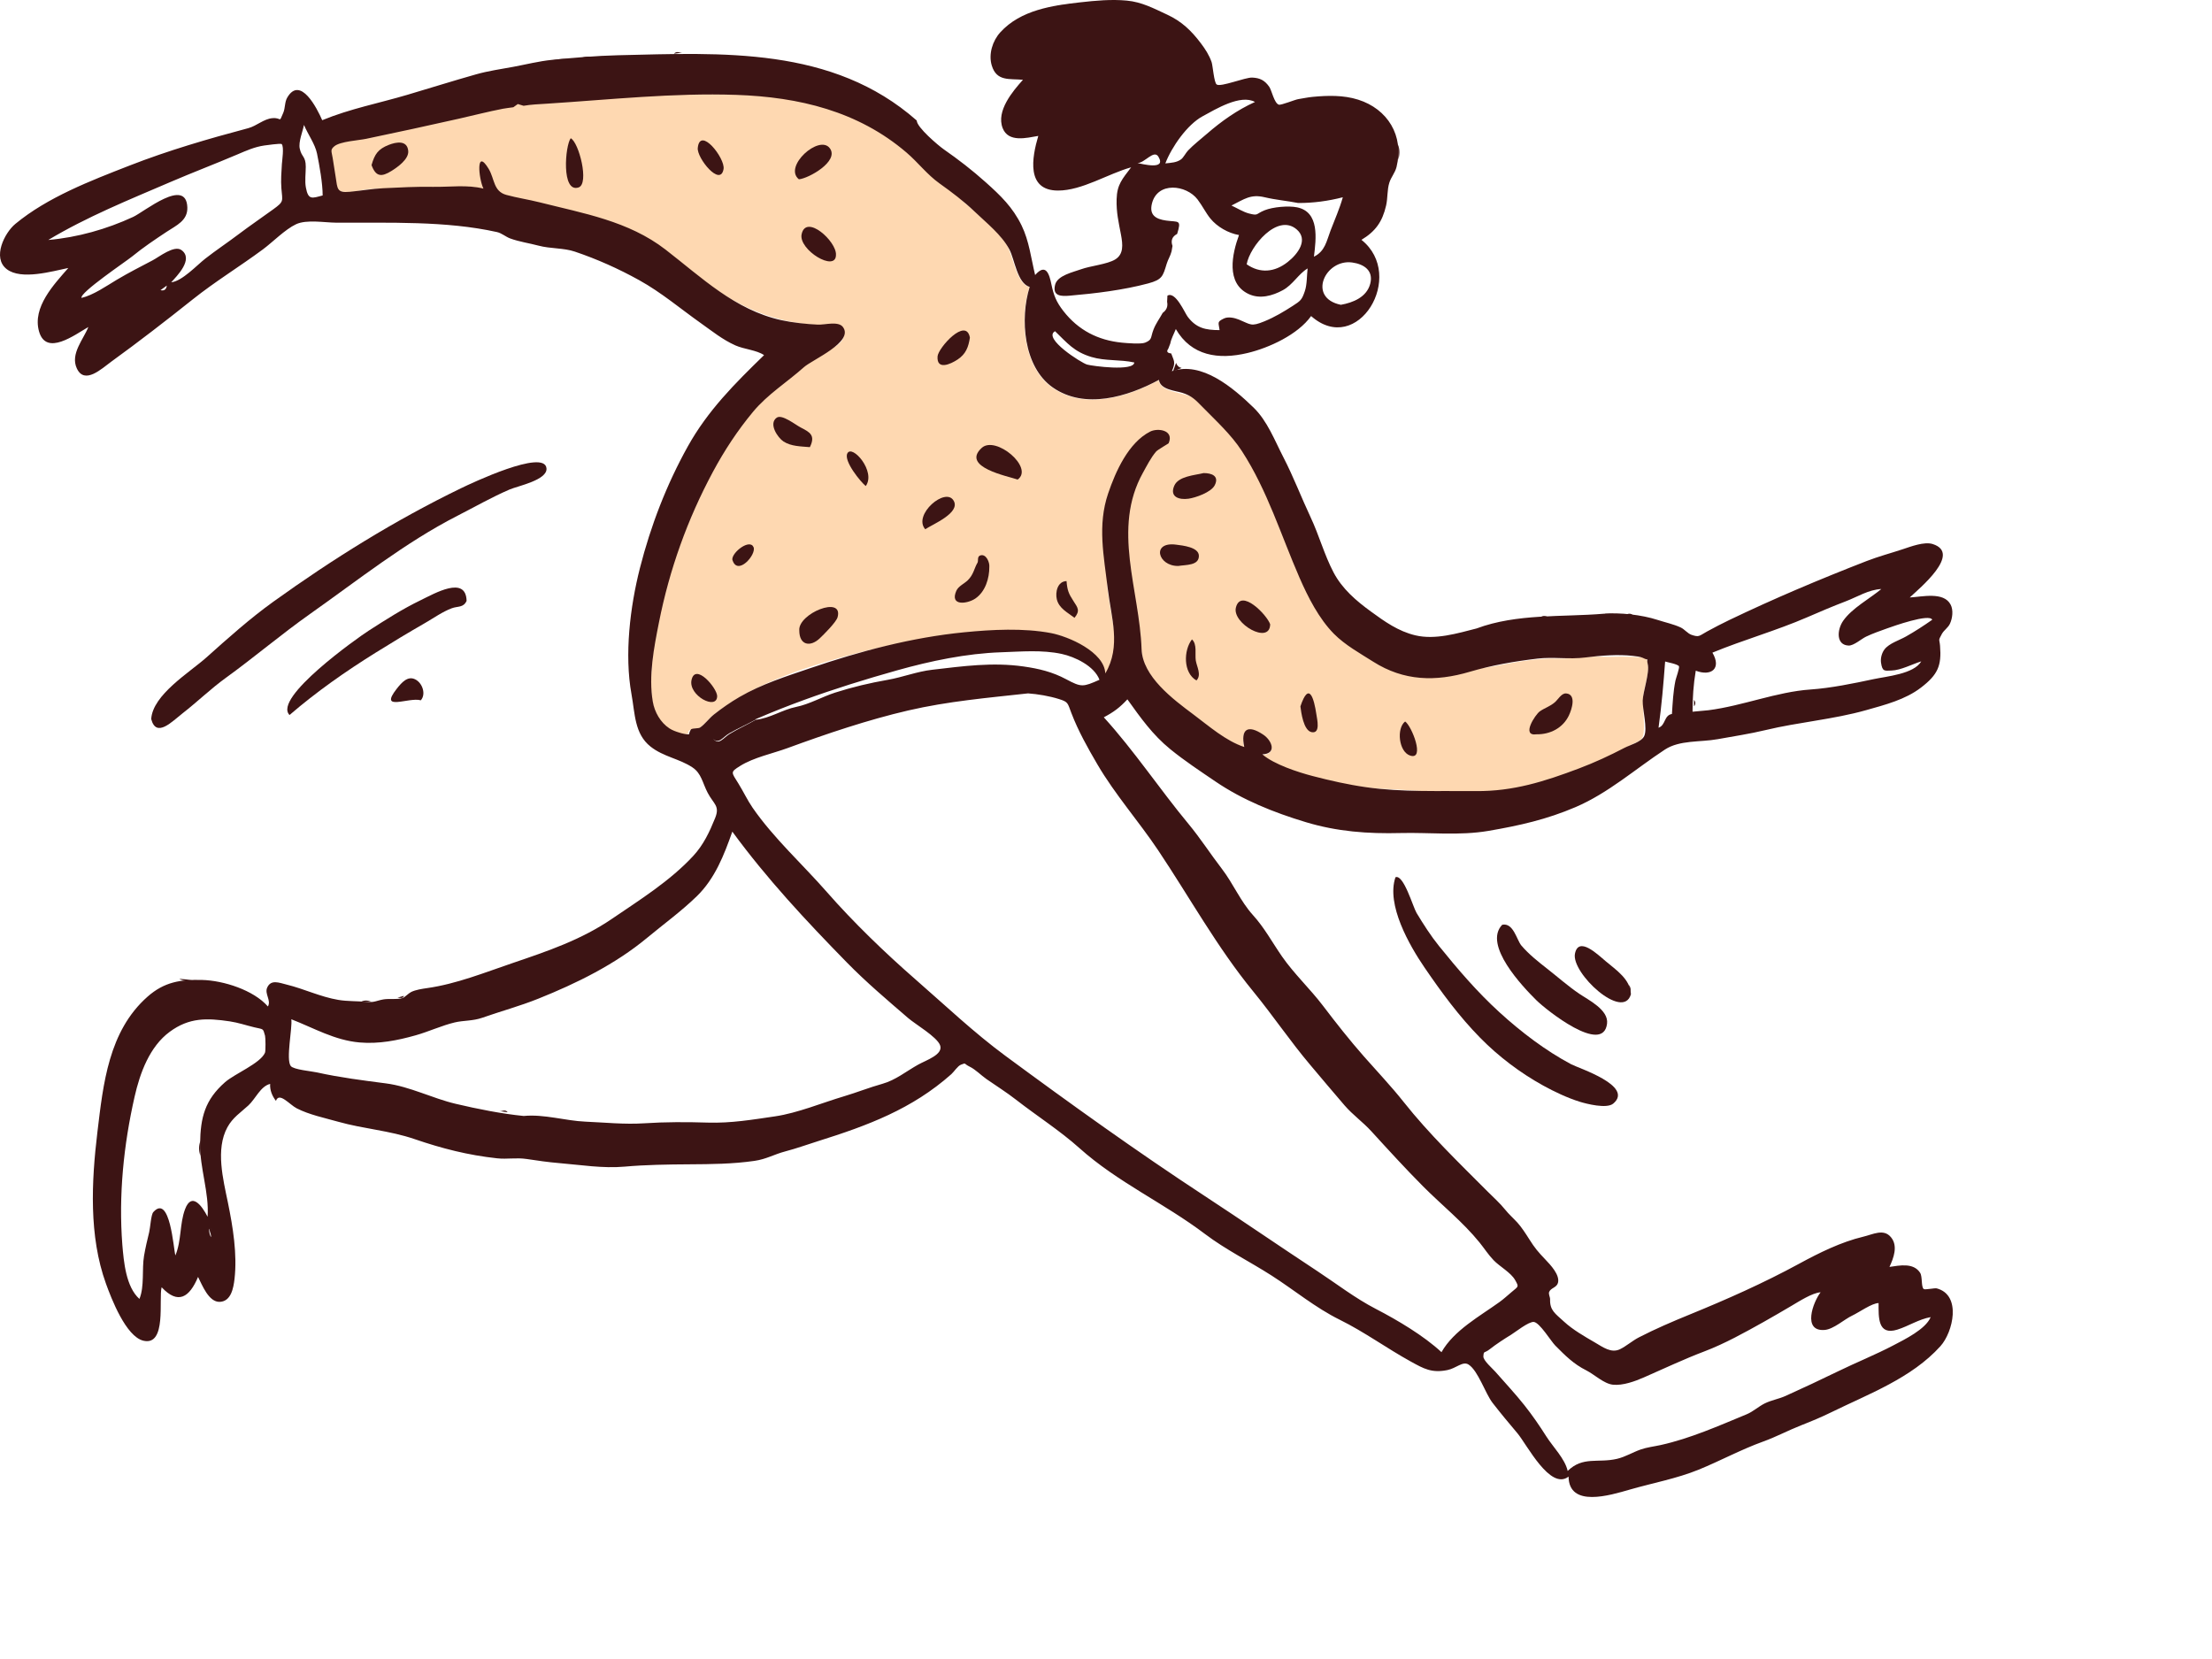
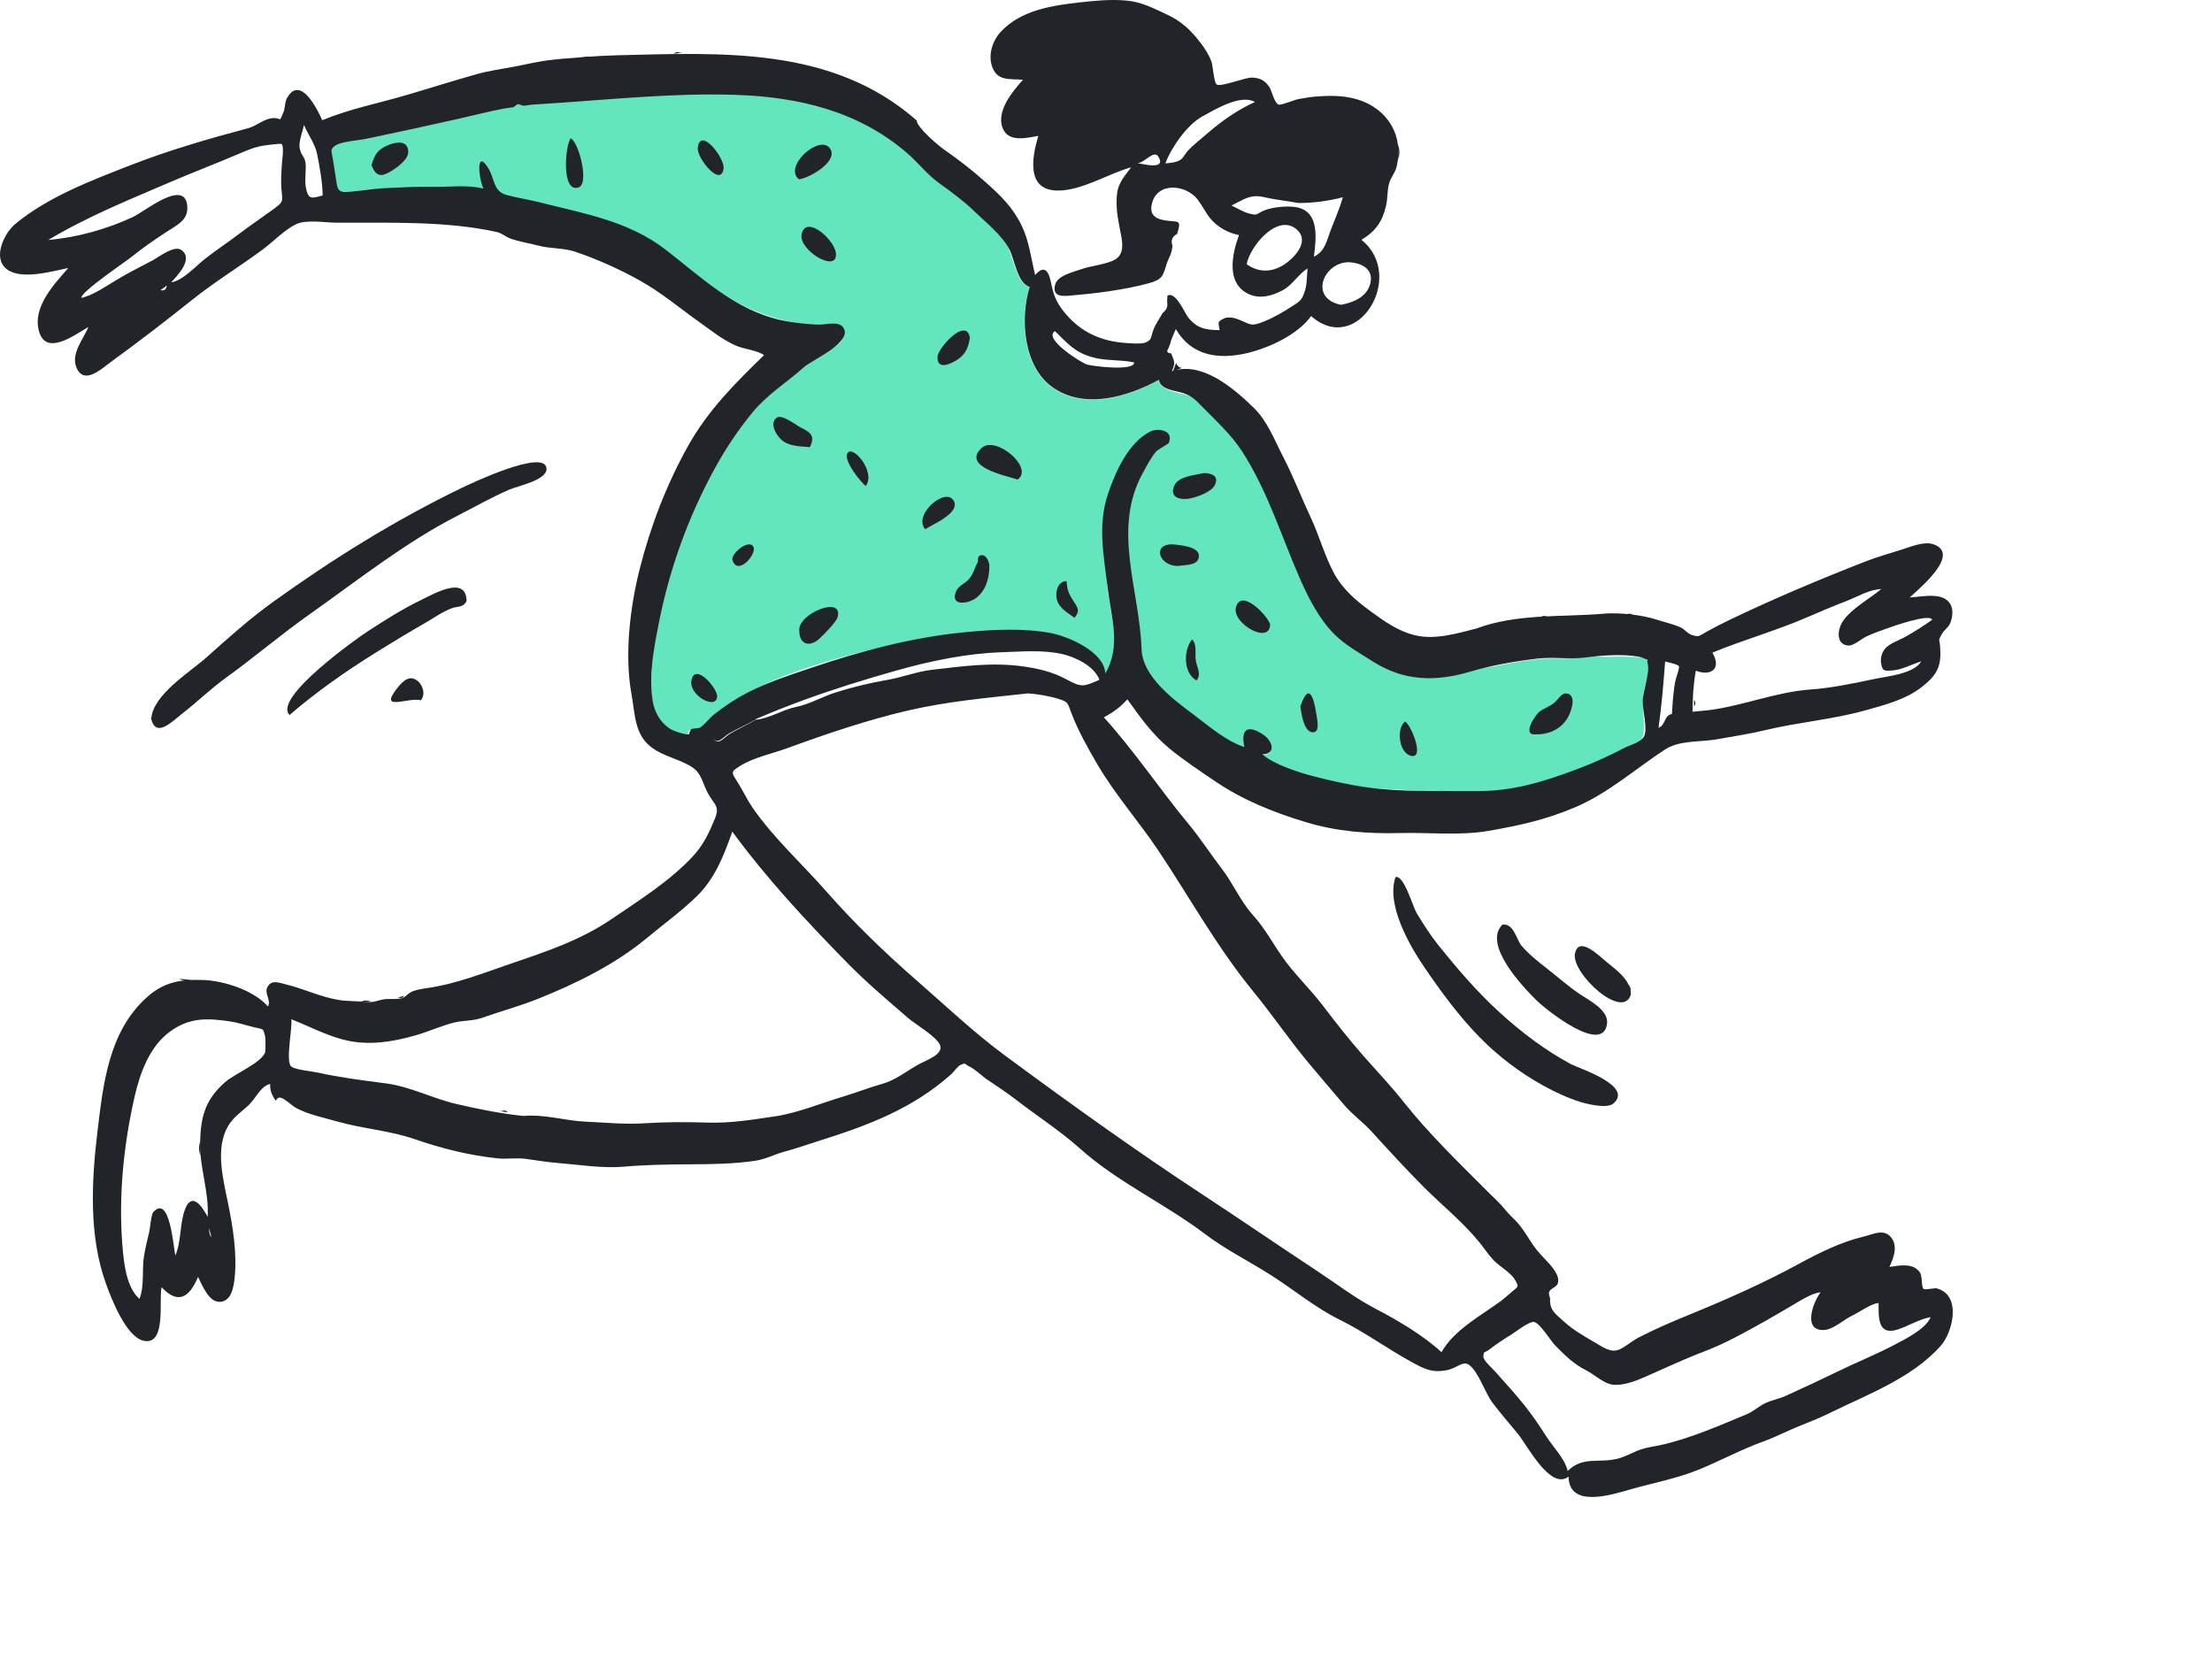
<svg xmlns="http://www.w3.org/2000/svg" viewBox="0 0 1024 768" version="1.1">
  <g stroke="none" stroke-width="1" fill="#FFFFFF00" fill-rule="evenodd">
    <g transform="translate(-60, -38)">
      <rect x="0" y="0" width="1024" height="768" />
-       <path d="M547.233,217.499 C562.089,227.875 581.987,221.792 596.419,213.982 C597.286,220.032 608.592,219.458 612.641,222.374 C619.025,226.972 626.177,235.34 631.186,241.436 C642.752,255.517 649.899,275.194 656.373,292.065 C663.041,309.438 671.275,324.341 688.416,334 C693.954,337.121 699.317,341.306 705,344.233 C711.795,347.733 719.667,349.444 727.14,348.883 C736.045,348.215 743.725,347.936 752.454,346.259 C761.781,344.466 771.736,342.588 780.976,342.871 C787.833,343.081 794.755,341.684 801.439,342.001 C805.542,342.195 809.609,341.847 813.705,342.019 C815.329,342.087 816.597,342.074 818.271,342.225 C822.241,342.582 822.304,342.152 822.887,345.669 C823.575,349.827 820.916,356.578 820.654,360.845 C820.351,365.805 821.191,370.701 821.01,375.618 C820.806,381.142 819.214,380.634 814.388,383.167 C809.707,385.623 805.257,387.989 800.418,390.156 C786.556,396.36 771.92,402.433 756.63,404.143 C738.285,406.195 719.173,404.019 700.945,403.23 C690.787,402.791 680.261,401.048 670.491,398.555 C662.803,396.592 650.344,392.608 644.338,387.449 C651.21,387.14 648.8,381.038 644.788,378.341 C637.478,373.424 634.205,375.785 635.954,384.029 C627.35,381.212 619.656,374.383 612.33,368.917 C602.912,361.889 588.935,351.328 588.378,338.684 C587.749,324.427 570.955,295.65 572.703,310.654 C574.273,324.139 580.17,342.368 572.703,355 C572.378,347.427 558.881,334.983 552.527,332.85 C541.228,329.058 527.811,329.645 516.04,330.368 C494.231,331.707 472.356,335.995 451.433,341.774 C430.324,347.605 407.729,355.178 390.198,369.02 C388.039,370.726 386.022,373.553 383.823,375.023 C383.057,375.536 380.76,375.244 379.668,375.812 C376.762,377.32 381.171,377.575 376.393,377.928 C375.358,378.004 372.644,376.895 371.94,376.576 C360.383,371.329 361.039,357.3 361.729,346.552 C363.311,321.849 371.289,296.925 381.032,274.377 C389.75,254.209 401.64,232.588 418.876,218.466 C426.417,212.289 433.905,205.043 442.591,200.64 C445.89,198.969 451.824,196.353 450.523,191.355 C449.134,186.02 442.826,188.618 438.392,188.404 C415.355,187.295 396.783,177.596 379.342,162.852 C361.469,147.742 342.687,142.638 320.5,136.927 C314.112,135.283 270.186,124.728 263.883,124.783 C256.909,124.844 249.963,125.072 242.996,125.204 C238.855,125.282 234.709,125.273 230.563,125.605 C227.225,125.873 223.547,127.253 220.222,126.895 C217.105,126.561 217.349,127.485 215.816,125.169 C214.738,123.54 215.029,120.165 214.717,118.18 C214.444,116.447 214.171,114.713 213.899,112.979 C213.039,107.509 209.018,104.711 213.451,102.5 C219.962,99.251 233.377,96.305 240.5,95 C247.319,93.752 285.922,84.513 298.828,82 C305.256,80.749 383.096,77.85 386,77.83 C413.965,77.638 473.603,93.04 487,105.351 C500.397,117.663 500.412,126.591 506.201,131.572 C512.671,137.137 521.43,144.058 525.981,151.272 C529.059,156.149 530.24,169.053 536.532,170.952 C531.962,185.579 533.609,207.983 547.233,217.499 Z" fill="#FED8B1" />
-       <g transform="translate(60, 38)" fill="#3C1414">
+       <path d="M547.233,217.499 C562.089,227.875 581.987,221.792 596.419,213.982 C597.286,220.032 608.592,219.458 612.641,222.374 C619.025,226.972 626.177,235.34 631.186,241.436 C642.752,255.517 649.899,275.194 656.373,292.065 C663.041,309.438 671.275,324.341 688.416,334 C693.954,337.121 699.317,341.306 705,344.233 C711.795,347.733 719.667,349.444 727.14,348.883 C736.045,348.215 743.725,347.936 752.454,346.259 C761.781,344.466 771.736,342.588 780.976,342.871 C787.833,343.081 794.755,341.684 801.439,342.001 C805.542,342.195 809.609,341.847 813.705,342.019 C815.329,342.087 816.597,342.074 818.271,342.225 C822.241,342.582 822.304,342.152 822.887,345.669 C823.575,349.827 820.916,356.578 820.654,360.845 C820.351,365.805 821.191,370.701 821.01,375.618 C820.806,381.142 819.214,380.634 814.388,383.167 C809.707,385.623 805.257,387.989 800.418,390.156 C786.556,396.36 771.92,402.433 756.63,404.143 C738.285,406.195 719.173,404.019 700.945,403.23 C690.787,402.791 680.261,401.048 670.491,398.555 C662.803,396.592 650.344,392.608 644.338,387.449 C651.21,387.14 648.8,381.038 644.788,378.341 C637.478,373.424 634.205,375.785 635.954,384.029 C627.35,381.212 619.656,374.383 612.33,368.917 C602.912,361.889 588.935,351.328 588.378,338.684 C587.749,324.427 570.955,295.65 572.703,310.654 C574.273,324.139 580.17,342.368 572.703,355 C572.378,347.427 558.881,334.983 552.527,332.85 C541.228,329.058 527.811,329.645 516.04,330.368 C494.231,331.707 472.356,335.995 451.433,341.774 C430.324,347.605 407.729,355.178 390.198,369.02 C388.039,370.726 386.022,373.553 383.823,375.023 C383.057,375.536 380.76,375.244 379.668,375.812 C376.762,377.32 381.171,377.575 376.393,377.928 C375.358,378.004 372.644,376.895 371.94,376.576 C360.383,371.329 361.039,357.3 361.729,346.552 C363.311,321.849 371.289,296.925 381.032,274.377 C389.75,254.209 401.64,232.588 418.876,218.466 C426.417,212.289 433.905,205.043 442.591,200.64 C445.89,198.969 451.824,196.353 450.523,191.355 C449.134,186.02 442.826,188.618 438.392,188.404 C415.355,187.295 396.783,177.596 379.342,162.852 C361.469,147.742 342.687,142.638 320.5,136.927 C314.112,135.283 270.186,124.728 263.883,124.783 C256.909,124.844 249.963,125.072 242.996,125.204 C238.855,125.282 234.709,125.273 230.563,125.605 C227.225,125.873 223.547,127.253 220.222,126.895 C217.105,126.561 217.349,127.485 215.816,125.169 C214.738,123.54 215.029,120.165 214.717,118.18 C214.444,116.447 214.171,114.713 213.899,112.979 C213.039,107.509 209.018,104.711 213.451,102.5 C219.962,99.251 233.377,96.305 240.5,95 C247.319,93.752 285.922,84.513 298.828,82 C305.256,80.749 383.096,77.85 386,77.83 C413.965,77.638 473.603,93.04 487,105.351 C500.397,117.663 500.412,126.591 506.201,131.572 C512.671,137.137 521.43,144.058 525.981,151.272 C529.059,156.149 530.24,169.053 536.532,170.952 C531.962,185.579 533.609,207.983 547.233,217.499 Z" fill="#63E6BE" />
+       <g transform="translate(60, 38)" fill="#212529">
        <path d="M74.294,134.327 C76.068,134.737 76.927,134.031 77.234,132.198 C76.072,133.04 75.183,133.683 74.294,134.327 M97.522,568.621 C95.949,568.708 97.506,572.694 97.707,572.678 C97.645,571.326 97.584,569.974 97.522,568.621 M526.551,75.483 C528.602,75.827 540.147,78.984 536.26,72.545 C534.171,69.085 529.959,75.485 526.551,75.483 M488.405,153.33 C482.532,156.58 500.651,168.054 503.244,168.773 C505.776,169.475 524.871,172.007 525.1,167.802 C518.436,166.327 511.742,167.217 505.211,165.248 C497.222,162.837 494.137,158.869 488.405,153.33 M773.99,330.521 C774.342,325.288 774.553,320.207 775.616,315.056 C775.837,313.987 777.636,309.057 777.237,308.415 C776.609,307.41 771.822,306.57 770.833,306.233 C770.073,316.483 769.209,326.699 767.785,336.886 C771.13,335.732 770.257,331.132 773.99,330.521 M149.369,90.479 C149.369,84.871 147.874,76.526 146.756,71.083 C145.842,66.634 142.584,62.305 140.721,57.83 C140.141,60.91 138.105,65.616 138.756,68.757 C139.607,72.853 141.547,72.18 141.547,77.221 C141.547,80.286 141.04,83.777 141.598,86.792 C142.694,92.73 144.452,91.78 149.369,90.479 M580.97,47.207 C574.247,43.482 562.753,50.567 556.725,53.825 C549.569,57.694 542.37,68.093 539.467,75.646 C542.311,75.33 544.715,75.277 546.782,73.746 C547.846,72.958 548.966,70.731 549.971,69.681 C552.563,66.97 555.828,64.446 558.671,61.98 C565.449,56.102 572.778,50.901 580.97,47.207 M620.716,141.101 C626.301,140.118 632.738,137.583 634.336,131.293 C635.881,125.214 631.425,122.271 625.98,121.515 C613.486,119.778 605.036,137.906 620.716,141.101 M577.12,122.342 C583.279,126.642 590.013,126.099 596.112,121.293 C600.996,117.446 605.764,110.868 600.228,106.165 C591.335,98.609 578.589,114.07 577.12,122.342 M842.809,598.242 C838.953,598.478 832.736,602.508 829.354,604.494 C825.112,606.984 820.647,609.61 816.543,611.907 C808.027,616.673 798.459,622.023 789.017,625.599 C779.759,629.103 770.422,633.512 760.968,637.656 C756.923,639.429 751.263,641.502 746.677,641.02 C742.481,640.579 738.073,636.264 734.313,634.374 C728.474,631.439 724.678,627.629 720.012,622.932 C717.981,620.886 712.806,612.29 710.062,611.968 C707.718,611.693 701.31,616.821 699.48,617.921 C696.65,619.625 692.381,622.416 689.693,624.556 C687.032,626.673 686.884,625.117 686.698,627.898 C686.572,629.789 690.909,633.5 692.246,635.024 C696.738,640.144 701.429,645.156 705.671,650.497 C709.316,655.085 712.707,660.01 715.838,664.965 C718.874,669.772 724.499,675.334 725.723,680.954 C732.785,674.04 739.722,677.412 748.599,675.329 C752.443,674.426 755.858,672.295 759.458,671.033 C762.459,669.98 765.682,669.636 768.771,668.953 C782.473,665.928 795.766,660.008 808.582,654.713 C811.575,653.477 814.059,651.113 816.951,649.683 C820.05,648.152 823.434,647.641 826.559,646.231 C834.597,642.607 842.747,638.796 850.695,634.917 C859.221,630.755 868.206,627.156 876.572,622.764 C881.626,620.11 891.431,615.353 893.766,609.734 C888.182,610.735 883.495,613.917 878.324,615.525 C869.204,618.362 869.651,609.778 869.651,603.235 C866.599,603.235 860.471,607.612 857.55,608.97 C853.777,610.724 848.829,615.361 844.64,615.673 C834.275,616.444 839.284,602.81 842.809,598.242 M476.663,132.838 C470.873,131.091 469.715,120.024 467.263,115.448 C463.647,108.697 456.717,103.23 451.188,97.955 C446.102,93.103 440.657,88.998 434.952,84.924 C429.108,80.75 425.064,75.259 419.69,70.656 C397.244,51.435 369.835,44.928 340.869,43.924 C311.769,42.915 282.399,46.128 253.161,47.997 C249.435,48.235 246.105,48.34 242.388,48.968 C241.495,48.698 240.603,48.429 239.71,48.159 L237.642,49.648 C236.209,49.859 234.17,50.078 232.85,50.334 C226.037,51.655 219.227,53.413 212.416,54.953 C197.98,58.217 184.021,61.217 169.471,64.266 C166.002,64.992 157.563,65.46 154.842,67.661 C152.731,69.369 153.52,70.041 154.013,73.179 C154.467,76.064 154.919,78.949 155.374,81.835 C156.255,87.436 155.873,89.37 161.929,88.79 C167.136,88.291 172.212,87.368 177.477,87.129 C185.047,86.784 192.742,86.344 200.313,86.494 C207.814,86.643 216.455,85.398 223.798,87.322 C221.534,82.577 220.201,68.204 226.209,78.15 C229.032,82.826 228.333,88.556 234.404,90.225 C239.354,91.585 244.739,92.38 249.842,93.671 C269.954,98.763 290.918,102.272 308.076,115.528 C324.893,128.521 340.198,143.477 361.723,148.22 C366.886,149.358 373.163,150.02 378.6,150.282 C381.766,150.435 388.059,148.517 390.211,151.377 C395.434,158.317 376.085,166.482 372.207,169.94 C364.324,176.969 355.413,182.462 348.587,190.666 C341.453,199.239 335.321,208.581 330.067,218.359 C318.245,240.356 309.897,263.681 305.044,288.163 C302.747,299.753 300.15,313.028 302.216,324.887 C303.049,329.672 305.73,334.437 309.856,337.164 C311.198,338.051 312.879,338.665 314.43,339.131 C315.895,339.612 317.397,339.896 318.938,339.983 C319.109,339.117 319.437,338.319 319.922,337.588 C321.013,337.022 323.308,337.313 324.074,336.801 C326.271,335.332 328.285,332.505 330.444,330.8 C334.192,327.84 338.239,325.028 342.362,322.637 C352.759,316.612 364.08,313.068 375.207,309.277 C398.112,301.474 422.104,295.077 446.425,292.695 C459.26,291.438 473.685,290.665 486.405,293.047 C494.607,294.583 511.251,301.788 511.679,311.746 C519.117,299.16 514.401,285.918 512.805,272.466 C511.02,257.43 507.957,243.229 513.006,228.389 C516.439,218.295 522.346,204.977 532.387,199.821 C535.983,197.976 543.657,199.089 540.994,205.19 C540.926,205.347 535.918,208.197 535.206,209.027 C532.77,211.864 530.924,215.572 529.11,218.828 C514.678,244.725 527.52,272.999 528.467,300.481 C528.905,313.169 543.005,323.683 552.401,330.698 C559.702,336.149 567.426,342.991 576.007,345.803 C574.258,337.561 577.529,335.203 584.834,340.117 C588.843,342.813 591.251,348.911 584.384,349.219 C589.798,353.872 600.857,357.478 607.738,359.269 C615.8,361.367 624.051,363.236 632.449,364.425 C649.218,366.797 666.294,366.043 683.154,366.217 C700.515,366.394 715,361.759 730.95,355.737 C738.27,352.972 745.152,349.776 752.115,346.144 C754.477,344.912 759.834,343.482 761.133,340.786 C762.806,337.312 760.305,328.304 760.454,324.332 C760.612,320.102 763.75,311.315 762.791,307.463 C761.876,303.775 764.198,306.366 760.451,304.522 C759.439,304.023 757.167,303.764 755.927,303.624 C748.992,302.842 740.791,303.485 734.052,304.354 C726.33,305.348 719.175,304.007 711.668,304.894 C701.248,306.126 690.555,307.972 680.488,310.956 C664.603,315.665 649.903,315.33 635.707,306.321 C629.703,302.511 622.63,298.6 617.484,293.385 C610.566,286.375 605.496,276.396 601.59,267.446 C592.998,247.756 586.737,227.085 574.973,208.92 C569.931,201.135 562.919,194.8 556.443,188.172 C553.38,185.037 551.619,183.231 547.423,181.882 C544.039,180.794 537.164,180.461 536.502,175.846 C522.081,183.653 502.202,189.724 487.355,179.36 C473.744,169.859 472.1,147.443 476.663,132.838 M475.915,320.988 C457.121,323.062 438.922,324.617 420.439,328.896 C401.793,333.212 382.341,339.793 364.641,346.29 C357.698,348.839 348.899,350.637 342.613,354.583 C337.948,357.511 338.531,357.401 341.879,362.795 C344.121,366.409 346.006,370.452 348.404,373.92 C358.152,388.019 371.506,400.079 382.711,412.87 C395.09,427.002 409.595,440.994 423.781,453.377 C437.426,465.286 450.879,478.046 465.387,488.747 C495.626,511.053 526.252,533.05 557.68,553.648 C575.134,565.089 592.171,576.809 609.672,588.331 C618.772,594.321 627.263,600.937 636.932,605.941 C646.907,611.104 659.094,618.335 667.305,625.96 C673.039,615.824 685.161,609.262 694.231,602.704 C696.043,601.396 697.99,599.626 699.725,598.158 C703.027,595.366 703.194,595.83 701.429,592.634 C699.489,589.12 694.196,586.288 691.425,583.38 C688.89,580.72 687.216,578.024 684.914,575.179 C677.258,565.712 667.395,557.851 658.825,549.24 C650.574,540.95 642.904,532.532 634.839,523.703 C630.845,519.332 626.307,516.185 622.477,511.761 C617.159,505.617 611.914,499.324 606.662,493.117 C597.239,481.98 589.322,470.158 580.152,458.964 C563.468,438.595 550.812,415.567 536.208,393.717 C527.245,380.308 516.163,367.791 508.015,353.85 C503.527,346.171 499.205,338.519 495.989,330.13 C494.157,325.351 494.599,324.977 490.129,323.579 C485.814,322.229 480.368,321.293 475.915,320.988 M242.432,516.614 C251.946,515.695 261.733,518.854 270.966,519.243 C279.943,519.623 289.126,520.599 298.119,520.009 C307.989,519.361 317.916,519.38 327.747,519.686 C338.405,520.017 348.557,518.291 358.829,516.785 C369.214,515.262 380.524,510.539 390.676,507.518 C396.681,505.731 402.458,503.413 408.491,501.727 C414.594,500.023 419.456,495.974 425.017,492.866 C428.81,490.746 436.855,488.177 435.17,483.817 C433.673,479.941 423.697,474.123 420.434,471.307 C410.784,462.981 401.001,454.718 392.061,445.579 C373.102,426.196 355.033,406.861 339.016,384.984 C335.211,395.75 331.009,406.674 322.597,414.869 C315.45,421.833 307.213,427.802 299.577,434.143 C284.75,446.456 266.91,455.229 249.2,462.321 C240.436,465.831 231.963,468.083 223.132,471.186 C218.951,472.656 214.5,472.37 210.58,473.292 C204.641,474.69 198.436,477.58 192.42,479.277 C183.94,481.671 175.367,483.35 166.501,482.587 C154.962,481.595 145.369,475.938 134.861,471.846 C135.408,475.934 132.268,490.424 134.595,493.483 C135.885,495.179 144.14,495.876 146.698,496.447 C157.134,498.776 168.243,500.184 178.669,501.535 C189.726,502.967 200.155,508.44 210.943,510.987 C221.124,513.39 232.37,515.629 242.432,516.614 M56.632,576.247 C57.297,584.004 58.266,595.729 64.546,601.309 C66.951,595.472 65.617,587.582 66.681,581.362 C67.315,577.658 68.175,574.01 69.07,570.361 C69.578,568.29 69.89,562.318 70.972,561.115 C78.74,552.477 80.313,578.188 81.193,581.176 C84.067,574.243 83.119,566.546 85.672,559.773 C88.726,551.671 93.5,558.19 96.104,563.278 C96.872,552.091 92.477,540.814 92.632,529.413 C92.8,517.256 94.867,509.168 104.179,500.981 C108.632,497.067 120.524,492.277 122.666,487.355 C123.031,486.52 122.938,480.348 122.7,479.488 C121.701,475.871 122.074,476.614 117.683,475.561 C113.835,474.637 110.254,473.394 106.361,472.817 C95.755,471.245 87.583,471.023 78.595,477.627 C69.247,484.496 64.804,496.716 62.31,507.685 C57.216,530.091 54.868,553.321 56.632,576.247 M790.846,328.794 C806.731,326.768 822.457,320.27 838.124,319.19 C847.544,318.54 858.046,316.382 867.274,314.406 C873.343,313.105 886.023,312.035 889.41,306.164 C885.319,307.423 879.92,310.293 875.643,310.405 C872.499,310.487 871.403,311.081 870.781,306.764 C870.483,304.699 871.156,302.22 872.409,300.597 C874.568,297.802 879.191,296.434 882.331,294.655 C886.563,292.259 890.499,289.694 894.484,286.905 C893.269,283.889 876.284,289.937 873.624,290.893 C870.327,292.078 866.983,293.228 863.818,294.74 C861.742,295.732 858.141,298.935 855.795,298.849 C849.865,298.635 850.399,291.478 853.272,287.366 C857.343,281.543 865.458,277.208 870.923,272.68 C865.08,272.929 859.77,276.344 854.4,278.388 C848.467,280.646 842.453,283.212 836.647,285.732 C822.397,291.919 807.217,296.159 792.727,302.127 C797.083,309.558 792.132,313.215 785.017,310.483 C783.945,316.75 783.526,323.133 783.526,329.475 C785.966,329.248 788.406,329.021 790.846,328.794 M130.492,75.91 C130.572,74.538 131.611,67.842 130.379,66.683 C129.948,66.278 123.018,67.254 122.336,67.354 C117.828,68.016 114.104,69.703 109.883,71.501 C99.553,75.902 89.107,79.872 78.797,84.302 C59.494,92.596 40.374,100.299 22.353,111.083 C35.745,109.951 49.444,106.071 61.637,100.418 C66.794,98.028 86.151,81.953 86.721,95.939 C86.973,102.129 81.643,104.33 77.143,107.312 C71.633,110.963 66.232,114.583 61.115,118.762 C58.394,120.986 36.7,135.575 37.75,137.91 C43.26,136.592 49.184,132.433 54.037,129.533 C59.438,126.303 65.104,123.432 70.681,120.498 C73.723,118.896 80.663,113.334 84.006,115.766 C89.797,119.98 81.86,127.811 79.252,130.692 C84.321,130.166 91.113,122.786 95.057,119.71 C100.044,115.819 105.288,112.344 110.35,108.515 C115.641,104.513 121.181,100.76 126.552,96.855 C131.569,93.209 130.756,93.229 130.265,87.221 C129.956,83.448 130.275,79.677 130.492,75.91 M349.89,333.197 C356.417,332.528 362.266,328.512 368.534,327.254 C374.707,326.015 380.536,322.577 386.608,320.627 C394.595,318.062 402.678,316.164 410.929,314.717 C417.853,313.501 424.535,310.868 431.466,310.063 C445.767,308.401 459.422,306.481 473.821,308.528 C480.949,309.541 487.191,311.037 493.565,314.444 C500.659,318.236 501.358,318.048 508.975,314.695 C506.594,308.286 497.559,304.03 491.497,302.725 C482.364,300.759 472.789,301.645 463.487,301.955 C447.424,302.491 430.746,305.981 415.356,310.306 C385.851,318.6 357.494,328.258 330.376,342.075 C332.669,345.226 335.088,341.396 337.747,339.775 C341.63,337.406 345.929,335.496 349.89,333.197 M600.895,93.967 C595.749,92.95 590.603,92.54 585.464,91.317 C578.97,89.77 576.125,92.123 570.081,95.145 C572.5,96.247 575.583,98.155 578.156,98.82 C582.687,99.993 581.171,99.045 585.478,97.321 C589.299,95.79 596.493,95.174 600.424,95.973 C610.954,98.11 609.265,110.541 608.257,118.827 C613.445,116.305 614.103,111.559 615.948,106.729 C617.944,101.501 620.093,96.754 621.631,91.319 C615.06,93.038 607.721,94.039 600.895,93.967 M683.554,290.93 C702.236,283.955 723.218,285.736 742.435,284.11 C749.831,283.484 760.054,284.605 767.333,286.975 C770.821,288.11 774.747,288.942 778.054,290.479 C779.83,291.305 781.266,293.288 783.092,293.901 C786.668,295.099 786.484,294.396 790.316,292.295 C793.676,290.453 797.063,288.697 800.516,287.039 C821.407,277.017 842.49,268.13 863.988,259.772 C869.571,257.602 875.121,256.14 880.857,254.247 C884.479,253.052 890.812,250.614 894.709,251.854 C908.294,256.174 888.529,272.404 884.075,276.584 C889.618,276.325 899.798,273.739 903.005,279.904 C904.336,282.461 903.868,286.2 902.677,288.758 C901.803,290.631 899.902,291.712 898.942,293.48 C897.132,296.814 897.829,295.616 898.104,298.955 C898.867,308.226 897.052,312.331 889.327,318.278 C882.025,323.9 872.582,326.296 863.874,328.756 C848.645,333.061 832.668,334.28 817.244,337.994 C809.991,339.741 802.419,340.872 795.145,342.19 C787.067,343.654 777.564,342.52 770.726,347.005 C757.06,355.967 744.529,367.154 729.361,373.637 C715.973,379.359 703.494,382.159 689.109,384.629 C675.568,386.954 661.543,385.303 648.469,385.637 C633.177,386.027 618.994,384.983 604.417,380.575 C589.594,376.094 575.295,370.358 562.684,361.787 C555.558,356.944 548.464,352.276 541.76,346.822 C533.584,340.17 528.017,332.29 521.902,323.743 C518.389,327.533 515.58,329.637 510.984,332.061 C525.021,347.482 536.875,365.373 550.197,381.43 C555.749,388.124 560.355,395.34 565.619,402.174 C570.83,408.939 574.294,417.31 580.015,423.604 C585.355,429.478 588.972,436.287 593.5,442.805 C599.052,450.799 606.521,457.793 612.432,465.574 C618.531,473.604 624.774,481.525 631.4,489.057 C637.54,496.034 644.074,502.91 649.818,510.162 C661.503,524.914 675.347,538.246 688.633,551.57 C691.357,554.3 694.349,556.947 696.766,559.957 C698.55,562.176 700.285,563.646 702.432,565.958 C704.232,567.894 706.429,571.278 707.9,573.619 C710.495,577.753 712.051,579.568 715.462,583.142 C717.711,585.499 722.198,590.192 721.236,593.851 C720.645,596.095 717.927,596.172 717.163,598.047 C716.737,599.093 717.617,600.424 717.584,601.473 C717.423,606.622 719.92,608.049 724.025,611.821 C728.162,615.624 733.506,618.664 738.378,621.501 C742.054,623.642 745.865,626.549 749.935,624.597 C752.764,623.239 755.703,620.651 758.677,619.116 C766.208,615.23 774.342,611.742 782.021,608.61 C799.185,601.609 816.388,593.989 832.863,585.021 C842.155,579.962 852.293,574.952 862.526,572.512 C867.133,571.413 871.996,568.648 875.389,572.752 C878.756,576.823 876.584,582.374 874.696,586.489 C879.461,585.801 885.778,584.458 888.863,589.181 C890.031,590.969 889.273,595.69 890.549,596.73 C891.112,597.189 895.663,596.189 896.561,596.425 C908.18,599.483 904.129,616.699 898.285,623.183 C884.936,637.997 865.02,645.301 847.644,653.834 C843.097,656.067 838.493,657.977 833.808,659.813 C827.807,662.165 822.318,665.137 816.226,667.333 C806.078,670.991 796.271,676.305 786.38,680.344 C776.282,684.47 765.037,686.528 754.427,689.587 C745.429,692.181 726.329,698.103 726.134,683.563 C717.639,690.178 706.778,668.582 702.453,663.483 C698.552,658.884 694.672,654.211 690.972,649.449 C687.594,645.102 684.274,634.531 679.849,631.699 C677.145,629.967 674.152,633.432 669.992,634.258 C662.77,635.691 659.192,633.659 653.1,630.303 C641.941,624.157 631.651,616.599 620.21,610.95 C608.883,605.356 599.217,597.244 588.594,590.446 C578.415,583.931 567.402,578.502 557.845,571.266 C539.103,557.075 517.308,547.273 499.722,531.512 C490.658,523.387 480.022,516.62 470.348,509.087 C465.939,505.654 461.278,502.734 456.7,499.557 C454.123,497.769 451.645,495.111 448.824,493.751 C446.023,492.401 447.446,491.872 444.827,492.891 C443.334,493.472 441.623,496.18 440.394,497.271 C422.227,513.411 401.712,521.042 378.783,528.244 C373.592,529.874 368.761,531.646 363.493,533.025 C358.468,534.341 354.789,536.606 349.32,537.397 C339.228,538.857 329.291,538.935 319.129,538.995 C309.122,539.055 298.828,539.206 289.111,540.072 C279.112,540.964 268.712,539.25 258.897,538.438 C253.929,538.028 248.796,537.293 243.818,536.535 C238.965,535.798 234.867,536.735 230.091,536.213 C216.666,534.747 204.716,531.705 191.925,527.327 C180.253,523.332 168.333,522.611 156.523,519.276 C150.245,517.503 143.134,516.044 137.348,513.075 C134.062,511.389 129.224,505.326 127.744,509.624 C125.99,507.362 124.872,504.679 125.063,501.77 C120.571,502.872 118.299,508.675 115.004,511.713 C111.351,515.082 107.755,517.292 105.265,521.853 C99.694,532.06 103.313,546.004 105.509,556.71 C107.811,567.938 109.891,580.642 108.561,592.103 C108.076,596.28 106.969,602.389 101.829,602.664 C96.598,602.943 93.535,594.73 91.683,591.129 C87.679,600.673 82.425,604.033 74.822,595.908 C73.376,601.321 77.27,623.193 66.41,620.661 C58.268,618.763 51.479,600.949 49.057,594.254 C41.085,572.216 42.339,546.916 45.099,524.008 C47.776,501.789 50.26,477.344 68.268,461.417 C76.06,454.525 83.662,453.395 93.541,453.648 C103.466,453.903 117.406,458.342 124.021,465.921 C125.66,463.117 122.372,460.078 123.693,457.174 C125.458,453.297 129.146,454.92 132.72,455.799 C140.797,457.781 148.301,461.479 156.617,462.877 C160.875,463.593 165.26,463.375 169.521,463.808 C173.27,464.189 174.268,463.224 177.522,462.649 C180.087,462.197 183.981,462.841 186.402,462 C187.414,461.648 189.105,459.823 190.366,459.206 C192.424,458.198 195.503,457.739 197.761,457.417 C211.35,455.482 224.341,450.229 237.498,445.755 C253.486,440.318 269.012,435.079 283.191,425.418 C296.17,416.575 310.145,407.854 320.865,396.288 C325.673,391.101 328.455,385.146 331.058,378.693 C333.346,373.023 330.391,372.295 327.618,367.03 C325.181,362.405 324.751,358.043 320.551,355.248 C314.413,351.166 307.156,350.381 301.126,345.592 C293.713,339.706 293.968,330.328 292.336,321.362 C288.999,303.028 291.681,280.897 296.231,263.021 C301.229,243.385 308.539,224.391 318.384,206.698 C327.666,190.018 340.217,177.506 353.705,164.405 C350.313,162.048 344.459,161.697 340.42,159.888 C334.521,157.246 329.695,153.328 324.554,149.688 C314.954,142.891 306.257,135.458 295.952,129.731 C286.381,124.41 276.285,119.907 266.08,116.472 C260.903,114.729 254.766,115.171 249.345,113.725 C245.115,112.596 240.309,111.907 236.212,110.399 C234.098,109.622 232.244,107.914 230.066,107.429 C206.383,102.167 180.168,103.215 155.577,103.081 C150.325,103.052 141.939,101.513 137.063,103.799 C131.974,106.185 126.27,112.065 121.714,115.441 C110.986,123.386 99.654,130.283 89.237,138.586 C76.901,148.416 64.301,158.16 51.515,167.423 C47.128,170.6 39.123,178.298 35.544,170.498 C32.475,163.805 38.651,157.089 40.899,151.384 C34.576,155.003 21.37,165.042 18.073,153.43 C14.885,142.202 24.996,131.675 31.622,124.055 C24.188,125.572 9.86,129.774 3.137,124.609 C-3.756,119.313 2.157,107.747 7.064,103.684 C22.014,91.301 41.961,83.674 59.858,76.688 C78.019,69.599 96.312,64.29 114.945,59.328 C118.778,58.306 122.075,55.065 126.053,54.708 C130.636,54.296 128.956,57.297 131.135,52.204 C132.083,49.988 131.733,47.28 132.98,45.157 C139.043,34.845 146.827,50.257 149.164,55.644 C162.122,50.321 175.333,47.807 188.573,43.888 C199.036,40.792 209.793,37.41 220.382,34.418 C226.086,32.806 231.854,32.001 237.621,30.936 C243.131,29.92 249.68,28.276 255.543,27.71 C265.545,26.742 276.149,25.804 286.009,25.577 C334.167,24.464 385.367,21.398 424.382,55.787 C424.382,58.923 434.428,67.404 436.906,69.132 C443.812,73.949 449.94,78.679 456.343,84.399 C463.265,90.584 468.801,95.931 472.906,104.329 C476.442,111.566 477.306,119.552 479.192,127.319 C484.224,121.586 485.775,126.978 486.743,131.696 C487.785,136.768 489.025,139.816 492.264,143.975 C499.185,152.867 508.277,157.528 519.399,158.628 C521.441,158.83 528.198,159.406 530.098,158.624 C533.546,157.208 532.514,156.361 533.994,152.55 C535.121,149.646 536.782,147.521 538.253,144.832 C540.049,143.551 540.728,141.84 540.289,139.699 C540.338,138.757 540.387,137.814 540.435,136.872 C544.175,134.675 548.433,144.796 549.808,146.622 C553.797,151.919 558.099,152.818 564.579,152.818 C564.156,149.274 563.218,149.074 566.555,147.454 C568.614,146.455 571.564,147.157 573.517,147.949 C579.128,150.226 579.008,151.344 585.35,148.744 C590.04,146.821 594.238,144.321 598.483,141.58 C602.095,139.247 602.663,138.85 604.05,134.771 C605.111,131.65 604.94,127.5 605.336,124.263 C601.054,126.832 598.546,131.79 593.847,134.34 C589.08,136.927 583.331,138.545 578.142,136.163 C567.343,131.207 570.387,117.501 573.572,108.806 C568.635,107.959 563.467,105.022 560.311,101.152 C558.185,98.546 556.648,95.298 554.376,92.321 C549.192,85.535 535.793,83.91 533.253,94.274 C531.96,99.55 535.029,101.434 539.869,102.105 C545.629,102.903 547.033,101.485 544.935,108.293 C542.624,109.483 541.906,111.336 542.782,113.852 C542.639,114.689 542.494,115.525 542.351,116.363 C541.826,118.472 540.701,120.102 540.088,122.128 C538.346,127.872 538.045,129.445 531.55,131.195 C520.157,134.267 506.925,135.869 495.18,136.876 C491.273,137.21 487.132,137.169 488.427,131.864 C489.495,127.484 496.77,126.001 500.457,124.65 C504.731,123.083 512.625,122.354 516.285,120.093 C520.187,117.683 519.813,113.306 518.938,108.652 C517.848,102.844 516.738,98.425 516.915,92.183 C517.11,85.348 519.567,82.868 523.639,77.457 C512.905,80.436 500.92,88.229 489.774,88.214 C474.944,88.193 477.692,72.946 480.651,62.919 C475.231,63.835 466.822,66.097 464.165,59.313 C461.058,51.381 468.809,42.224 473.565,36.936 C467.331,36.329 461.384,37.835 459.113,30.315 C457.532,25.08 459.473,18.901 463.071,14.952 C472.495,4.608 487.145,2.54 500.055,1.081 C507.195,0.275 514.472,-0.397 521.635,0.276 C528.578,0.928 534.016,3.853 540.352,6.791 C546.977,9.863 551.478,14.147 555.901,20.011 C557.98,22.766 559.713,25.437 560.878,28.71 C561.446,30.307 561.979,38.203 563.231,39.106 C565.083,40.446 576.432,35.784 579.666,35.915 C583.238,36.059 585.456,37.172 587.567,40.17 C588.71,41.796 589.876,47.805 592.016,48.46 C593.05,48.777 599.502,46.118 601.018,45.886 C603.222,45.549 605.353,45.064 607.613,44.847 C614.63,44.171 621.922,43.981 628.73,46.135 C642.315,50.43 650.054,62.755 646.503,77.275 C645.84,79.982 643.988,81.957 643.177,84.523 C642.087,87.972 642.484,91.582 641.666,95.148 C639.941,102.662 636.74,107.124 630.256,111.029 C651.104,127.624 628.491,165.34 606.952,146.311 C600.832,154.892 587.506,161.032 577.509,163.42 C564.037,166.638 551.528,164.752 544.324,152.324 C543.506,154.455 542.18,156.752 541.777,158.974 C541.46,159.8 541.144,160.625 540.828,161.45 C539.887,162.702 540.34,163.425 542.185,163.618 C543.444,167.177 544.369,167.538 542.513,171.844 C556.28,167.077 570.791,179.474 580.297,188.663 C586.7,194.854 590.106,203.935 594.116,211.684 C598.82,220.774 602.401,230.272 606.746,239.51 C610.649,247.812 613.059,256.832 617.321,264.95 C621.354,272.633 627.875,278.173 634.641,283.096 C640.918,287.661 647.215,292.225 655.246,294.124 C664.397,296.288 674.611,293.226 683.554,290.93" />
        <path d="M70,332.858 C70.708,321.577 87.762,311.309 95.494,304.404 C105.52,295.45 115.586,286.408 126.595,278.5 C154.166,258.693 182.816,240.857 213.336,226.06 C218.006,223.796 252.046,207.643 252.983,216.772 C253.545,222.235 239.688,224.968 235.9,226.602 C227.594,230.189 219.715,234.696 211.69,238.8 C187.607,251.113 165.763,268.517 143.469,284.258 C130.162,293.653 117.716,304.271 104.539,313.799 C97.515,318.877 91.342,324.914 84.56,330.179 C79.722,333.934 72.323,341.862 70,332.858" />
        <path d="M646.003,406.107 C649.773,404.579 654.117,419.883 655.763,422.614 C658.901,427.819 662.335,433.199 666.143,437.915 C674.941,448.809 683.871,459.252 694.247,468.702 C704.191,477.76 715.421,486.337 727.351,492.684 C730.787,494.512 756.529,502.702 746.828,510.879 C743.828,513.406 734.438,511.012 731.219,510.005 C725.658,508.265 719.498,505.364 714.407,502.548 C703.727,496.64 693.74,489.102 685.182,480.39 C675.397,470.43 667.397,459.505 659.525,448.008 C652.461,437.693 641.648,418.827 646.003,406.107" />
        <path d="M216,278.166 C214.512,281.418 211.944,280.534 209.166,281.569 C204.849,283.178 200.747,286.122 196.751,288.419 C189.07,292.831 181.465,297.421 173.949,302.108 C159.986,310.815 146.496,320.241 134.033,331 C126.18,323.104 165.502,295.285 170.665,291.963 C178.384,286.996 186.395,281.872 194.676,277.879 C201.171,274.746 215.712,266.23 216,278.166" />
        <path d="M695.42,428.097 C700.634,427.021 702.132,435.18 704.302,437.73 C707.748,441.78 712.142,445.244 716.259,448.465 C721.27,452.385 725.785,456.426 731.049,460.012 C735.331,462.929 744.762,467.477 743.951,473.89 C742.098,488.548 715.709,467.455 711.269,463.068 C704.939,456.816 686.426,437.411 695.42,428.097" />
        <path d="M755,460.281 C751.411,472.795 727.264,450.453 729.099,441.457 C730.765,433.295 739.49,441.741 743.165,444.84 C748.233,449.114 754.76,453.34 755,460.281" />
        <path d="M194.806,324.188 C189.162,322.58 175.194,329.662 183.655,318.856 C186.073,315.77 188.801,312.826 192.173,314.473 C195.585,316.139 197.322,321.356 194.806,324.188" />
        <path d="M547,170.334 C545.666,170.89 544.333,171.444 543,172 C543.477,170.666 543.956,169.333 544.436,168 C544.938,169.342 545.792,170.119 547,170.334" />
        <path d="M265,27.207 C261.92,27.758 259.124,27.857 256,27.76 C259.048,27.228 261.92,27.238 265,27.207" />
        <path d="M43.352,555 C43.452,557.669 43.55,560.337 43.648,563 C43.548,560.329 43.45,557.664 43.352,555" />
        <path d="M647.344,74 C647.287,71.665 647.231,69.331 647.174,67 C648.115,69.321 647.915,71.657 647.344,74" />
        <path d="M276,26.767 C273.667,26.778 271.332,26.79 269,26.801 C271.674,26.01 274.079,25.998 276,26.767" />
        <path d="M291.628,290 C291.542,292.001 291.456,294.001 291.372,296 C291.458,293.999 291.543,291.999 291.628,290" />
        <path d="M337,24.273 C334.999,24.424 333,24.576 331,24.727 C333.001,24.576 335,24.424 337,24.273" />
        <path d="M345,24.715 L339,24.285 C341,24.428 343,24.572 345,24.715" />
        <path d="M89,453.634 C86.987,453.678 84.933,454.374 83,453.132 C84.999,453.3 87.001,453.467 89,453.634" />
        <path d="M893,276.168 C891.06,277.454 889,276.45 887,276.599 C889,276.455 891,276.312 893,276.168" />
        <path d="M495,2.123 C493.081,3.432 491.016,2.655 489,2.591 C491.001,2.435 493,2.279 495,2.123" />
        <path d="M172,463.768 C170.333,463.785 168.666,463.802 167,463.818 C168.662,462.894 170.329,463.063 172,463.768" />
        <path d="M468,36.56 C469.003,36.52 470.007,36.48 471,36.44 C469.994,36.48 468.997,36.52 468,36.56" />
        <path d="M316,24.322 C314.666,24.51 313.332,24.698 312,24.885 C313.21,23.415 314.671,24.546 316,24.322" />
        <path d="M698,287.252 C696.666,287.418 695.333,287.582 694,287.748 C695.334,287.582 696.667,287.418 698,287.252" />
        <path d="M82,600.596 C83.003,600.532 84.006,600.467 85,600.404 C83.994,600.47 82.997,600.533 82,600.596" />
        <path d="M705,286.437 C703.666,286.479 702.333,286.521 701,286.563 C702.335,286.521 703.667,286.479 705,286.437" />
        <path d="M542.531,114 C542.51,112.998 542.489,111.996 542.469,111 C542.489,112.003 542.51,113.002 542.531,114" />
        <path d="M519.617,115 C519.538,116.335 519.459,117.669 519.383,119 C519.463,117.665 519.54,116.332 519.617,115" />
        <path d="M299,539.574 C300.004,539.525 301.006,539.475 302,539.426 C300.994,539.475 299.998,539.525 299,539.574" />
        <path d="M17,126.511 C18.004,126.504 19.007,126.496 20,126.489 C18.993,126.496 17.996,126.504 17,126.511" />
        <path d="M756,284.895 C754.666,284.894 753.332,284.892 752,284.89 C753.335,284.225 754.668,283.518 756,284.895" />
        <path d="M754.292,460 C754.245,458.666 754.198,457.33 754.152,456 C754.989,457.31 755.112,458.639 754.292,460" />
        <path d="M733,284.279 C731.667,284.426 730.333,284.574 729,284.721 C730.333,284.574 731.667,284.426 733,284.279" />
        <path d="M216.55,278 C216.517,276.666 216.483,275.331 216.45,274 C216.484,275.334 216.518,276.668 216.55,278" />
        <path d="M139,103.546 C139.669,103.515 140.34,103.484 141,103.454 C140.327,103.484 139.664,103.515 139,103.546" />
        <path d="M359,26.805 C357.667,26.602 356.333,26.398 355,26.195 C356.333,26.398 357.667,26.602 359,26.805" />
        <path d="M101,453.76 C99.667,453.587 98.333,453.413 97,453.24 C98.333,453.413 99.667,453.587 101,453.76" />
        <path d="M212,454.262 C210.666,454.421 209.333,454.579 208,454.738 C209.334,454.579 210.666,454.421 212,454.262" />
        <path d="M747,284.136 C745.672,285.1 744.337,285.105 743,284.159 C744.334,284.152 745.667,284.144 747,284.136" />
        <path d="M187,461 C186.499,462.514 185.119,461.863 184,461.849 C185,461.566 186.001,461.283 187,461" />
        <path d="M472,64.564 C472.669,64.52 473.337,64.478 474,64.436 C473.329,64.481 472.664,64.522 472,64.564" />
        <path d="M288,25.252 C286.666,25.418 285.332,25.584 284,25.748 C285.334,25.582 286.667,25.418 288,25.252" />
        <path d="M780,343.462 C780.669,343.486 781.338,343.511 782,343.538 C781.328,343.515 780.664,343.488 780,343.462" />
        <path d="M295.62,334 C295.541,335.002 295.462,336.004 295.38,337 C295.459,335.995 295.538,334.998 295.62,334" />
        <path d="M491,136.478 C491.67,136.494 492.34,136.508 493,136.522 C492.328,136.506 491.663,136.493 491,136.478" />
        <path d="M182,524.431 C182.67,524.477 183.34,524.524 184,524.569 C183.328,524.522 182.664,524.476 182,524.431" />
        <path d="M717,285.835 C715.667,285.832 714.332,285.828 713,285.824 C714.337,284.786 715.67,285.116 717,285.835" />
        <path d="M848,332.572 C848.669,332.524 849.338,332.476 850,332.428 C849.329,332.476 848.664,332.524 848,332.572" />
        <path d="M868,571.229 C866.666,571.41 865.333,571.591 864,571.771 C865.335,571.59 866.667,571.41 868,571.229" />
        <path d="M610,44.258 C608.666,44.42 607.333,44.581 606,44.742 C607.334,44.581 608.667,44.42 610,44.258" />
        <path d="M464.634,54 C464.546,55.002 464.457,56.003 464.366,57 C464.454,55.996 464.543,54.999 464.634,54" />
        <path d="M350,333.033 C345.939,335.295 341.553,337.19 337.555,339.501 C334.731,341.132 332.431,344.964 330,341.761 C335.357,339.143 344.037,332.472 350,333.033" />
        <path d="M92.761,535 C91.941,532.659 91.952,530.323 92.841,528 C92.815,530.336 92.787,532.668 92.761,535" />
        <path d="M97.784,568 C97.852,569.334 97.921,570.667 97.989,572 C97.766,572.016 96.036,568.085 97.784,568" />
        <path d="M130.339,81 C130.446,79.332 130.555,77.664 130.661,76 C130.554,77.669 130.446,79.335 130.339,81" />
        <path d="M605,93.525 C603.662,93.507 602.326,93.49 601,93.475 C602.34,93.493 603.669,93.509 605,93.525" />
        <path d="M307,519.699 C308.667,519.566 310.334,519.433 312,519.301 C310.334,519.434 308.666,519.566 307,519.699" />
        <path d="M57.275,579 C57.425,580.335 57.575,581.669 57.725,583 C57.575,581.665 57.423,580.333 57.275,579" />
        <path d="M243,516.735 C244.334,516.578 245.667,516.422 247,516.265 C245.666,516.422 244.333,516.579 243,516.735" />
        <path d="M231,514.367 C232.32,514.682 233.823,513.25 235,514.909 C233.665,514.727 232.334,514.547 231,514.367" />
        <path d="M56.617,552 C56.539,553.002 56.46,554.004 56.383,555 C56.463,553.996 56.54,552.998 56.617,552" />
        <path d="M85.447,119 C85.481,120.001 85.516,121.003 85.553,122 C85.519,120.996 85.483,119.998 85.447,119" />
        <path d="M70.291,564 C70.43,562.999 70.57,561.998 70.709,561 C70.569,562.002 70.43,563.001 70.291,564" />
        <path d="M791,328.765 C792.334,328.589 793.667,328.411 795,328.235 C793.667,328.411 792.334,328.589 791,328.765" />
        <path d="M56.356,573 C56.453,574.001 56.547,575.002 56.644,576 C56.547,574.999 56.453,574 56.356,573" />
        <path d="M784.188,324 C785.039,324.998 784.993,326 784.208,327 C784.202,325.996 784.195,324.999 784.188,324" />
        <path d="M478,320.593 C477.33,320.532 476.662,320.47 476,320.407 C476.672,320.468 477.336,320.531 478,320.593" />
        <path d="M41,106.758 L45,106.242 L41,106.758 Z" />
        <path d="M711.366,339.921 C703.963,340.997 710.788,330.754 712.794,329.332 C715.129,327.681 717.599,327.024 719.861,325.039 C721.276,323.798 722.88,320.804 725.053,321.01 C729.844,321.461 727.684,328.331 726.255,331.277 C723.456,337.045 717.6,340.019 711.366,339.921" />
        <path d="M471.101,222 C466.742,220.454 444.71,216.267 454.468,207.345 C460.914,201.45 478.825,216.519 471.101,222" />
        <path d="M370.016,291.868 C369.334,284.073 390.481,275.44 387.758,285.681 C387.125,288.062 381.132,293.938 379.497,295.493 C375.119,299.66 370.019,298.753 370.016,291.868" />
        <path d="M172,76.43 C173.433,71.378 175.012,69.004 180.018,67.053 C183.218,65.803 188.52,64.668 188.984,69.88 C189.328,73.727 183.901,77.468 181.275,79.105 C176.58,82.034 173.994,81.878 172,76.43" />
        <path d="M457.985,262.36 C458.036,267.662 456.181,273.895 451.513,277.079 C447.857,279.571 439.546,280.744 442.7,273.523 C443.661,271.324 446.373,270.235 448.032,268.605 C450.759,265.921 450.985,263.015 452.511,260.502 C453.033,259.642 452.208,257.611 453.848,257.11 C456.587,256.273 458.176,260.437 457.985,262.36" />
        <path d="M557.189,219 C560.958,218.994 564.521,220.348 562.329,224.65 C560.666,227.911 553.447,230.413 550.182,230.87 C545.99,231.457 541.306,230.161 543.607,224.848 C545.524,220.424 553.037,220.027 557.189,219" />
        <path d="M588,289.004 C587.844,298.724 570.327,288.565 572.13,281.273 C574.402,272.085 586.597,284.712 588,289.004" />
        <path d="M386.993,117.989 C386.993,126.245 369.591,115.672 371.092,108.449 C373.094,98.822 387.357,111.753 386.993,117.989" />
        <path d="M369.83,83 C362.478,77.123 379.334,62.003 384.175,68.661 C388.557,74.691 374.267,82.64 369.83,83" />
        <path d="M374.912,207 C370.884,206.638 366.24,206.678 362.694,204.368 C360.105,202.683 355.612,196.174 359.555,193.364 C361.981,191.634 368.109,196.56 370.595,197.854 C374.836,200.061 377.657,201.436 374.912,207" />
        <path d="M545.449,261.999 C535.957,262.123 532.956,250.652 544.393,252.132 C547.433,252.524 554.927,253.256 554.999,257.26 C555.083,261.878 549.038,261.406 545.449,261.999" />
        <path d="M449,156.318 C448.317,160.674 447.14,163.877 443.316,166.424 C440.03,168.612 433.576,171.524 434.022,164.988 C434.287,161.098 447.245,146.544 449,156.318" />
        <path d="M264.195,64 C267.972,65.809 272.904,85.078 267.839,86.772 C259.788,89.467 261.614,67.411 264.195,64" />
        <path d="M428.32,245 C422.453,238.341 437.828,225.104 441.529,231.877 C444.586,237.471 431.886,242.635 428.32,245" />
        <path d="M323.019,68.47 C324.054,58.267 335.786,73.333 334.958,78.239 C333.507,86.831 322.477,73.04 323.019,68.47" />
        <path d="M332,322.239 C331.938,329.05 318.568,321.988 320.126,314.798 C321.886,306.676 331.901,318.442 332,322.239" />
        <path d="M602,327.013 C605.964,315.166 608.281,323.225 609.394,330.702 C609.75,333.09 611.36,339.699 607.218,338.94 C603.366,338.234 602.313,329.519 602,327.013" />
        <path d="M650.476,334 C653.583,336.128 659.792,352.041 652.815,349.781 C647.493,348.058 646.39,337.138 650.476,334" />
        <path d="M493.732,269 C494.085,273.274 494.664,274.736 496.939,278.256 C498.892,281.277 500.167,282.686 497.414,286 C494.149,283.509 490.204,281.572 489.229,277.419 C488.475,274.21 489.484,269.132 493.732,269" />
        <path d="M400.779,225 C398.479,223.173 390.461,213.426 392.261,209.89 C394.483,205.524 405.659,218.288 400.779,225" />
        <path d="M551.788,296 C554.273,298.202 553.127,302.856 553.553,305.704 C553.983,308.59 556.386,312.443 553.865,315 C547.662,311.453 547.873,301.062 551.788,296" />
        <path d="M339,258.973 C338.959,255.537 347.142,249.285 348.842,253.3 C350.302,256.747 341.207,267.067 339,258.973" />
      </g>
    </g>
  </g>
</svg>
